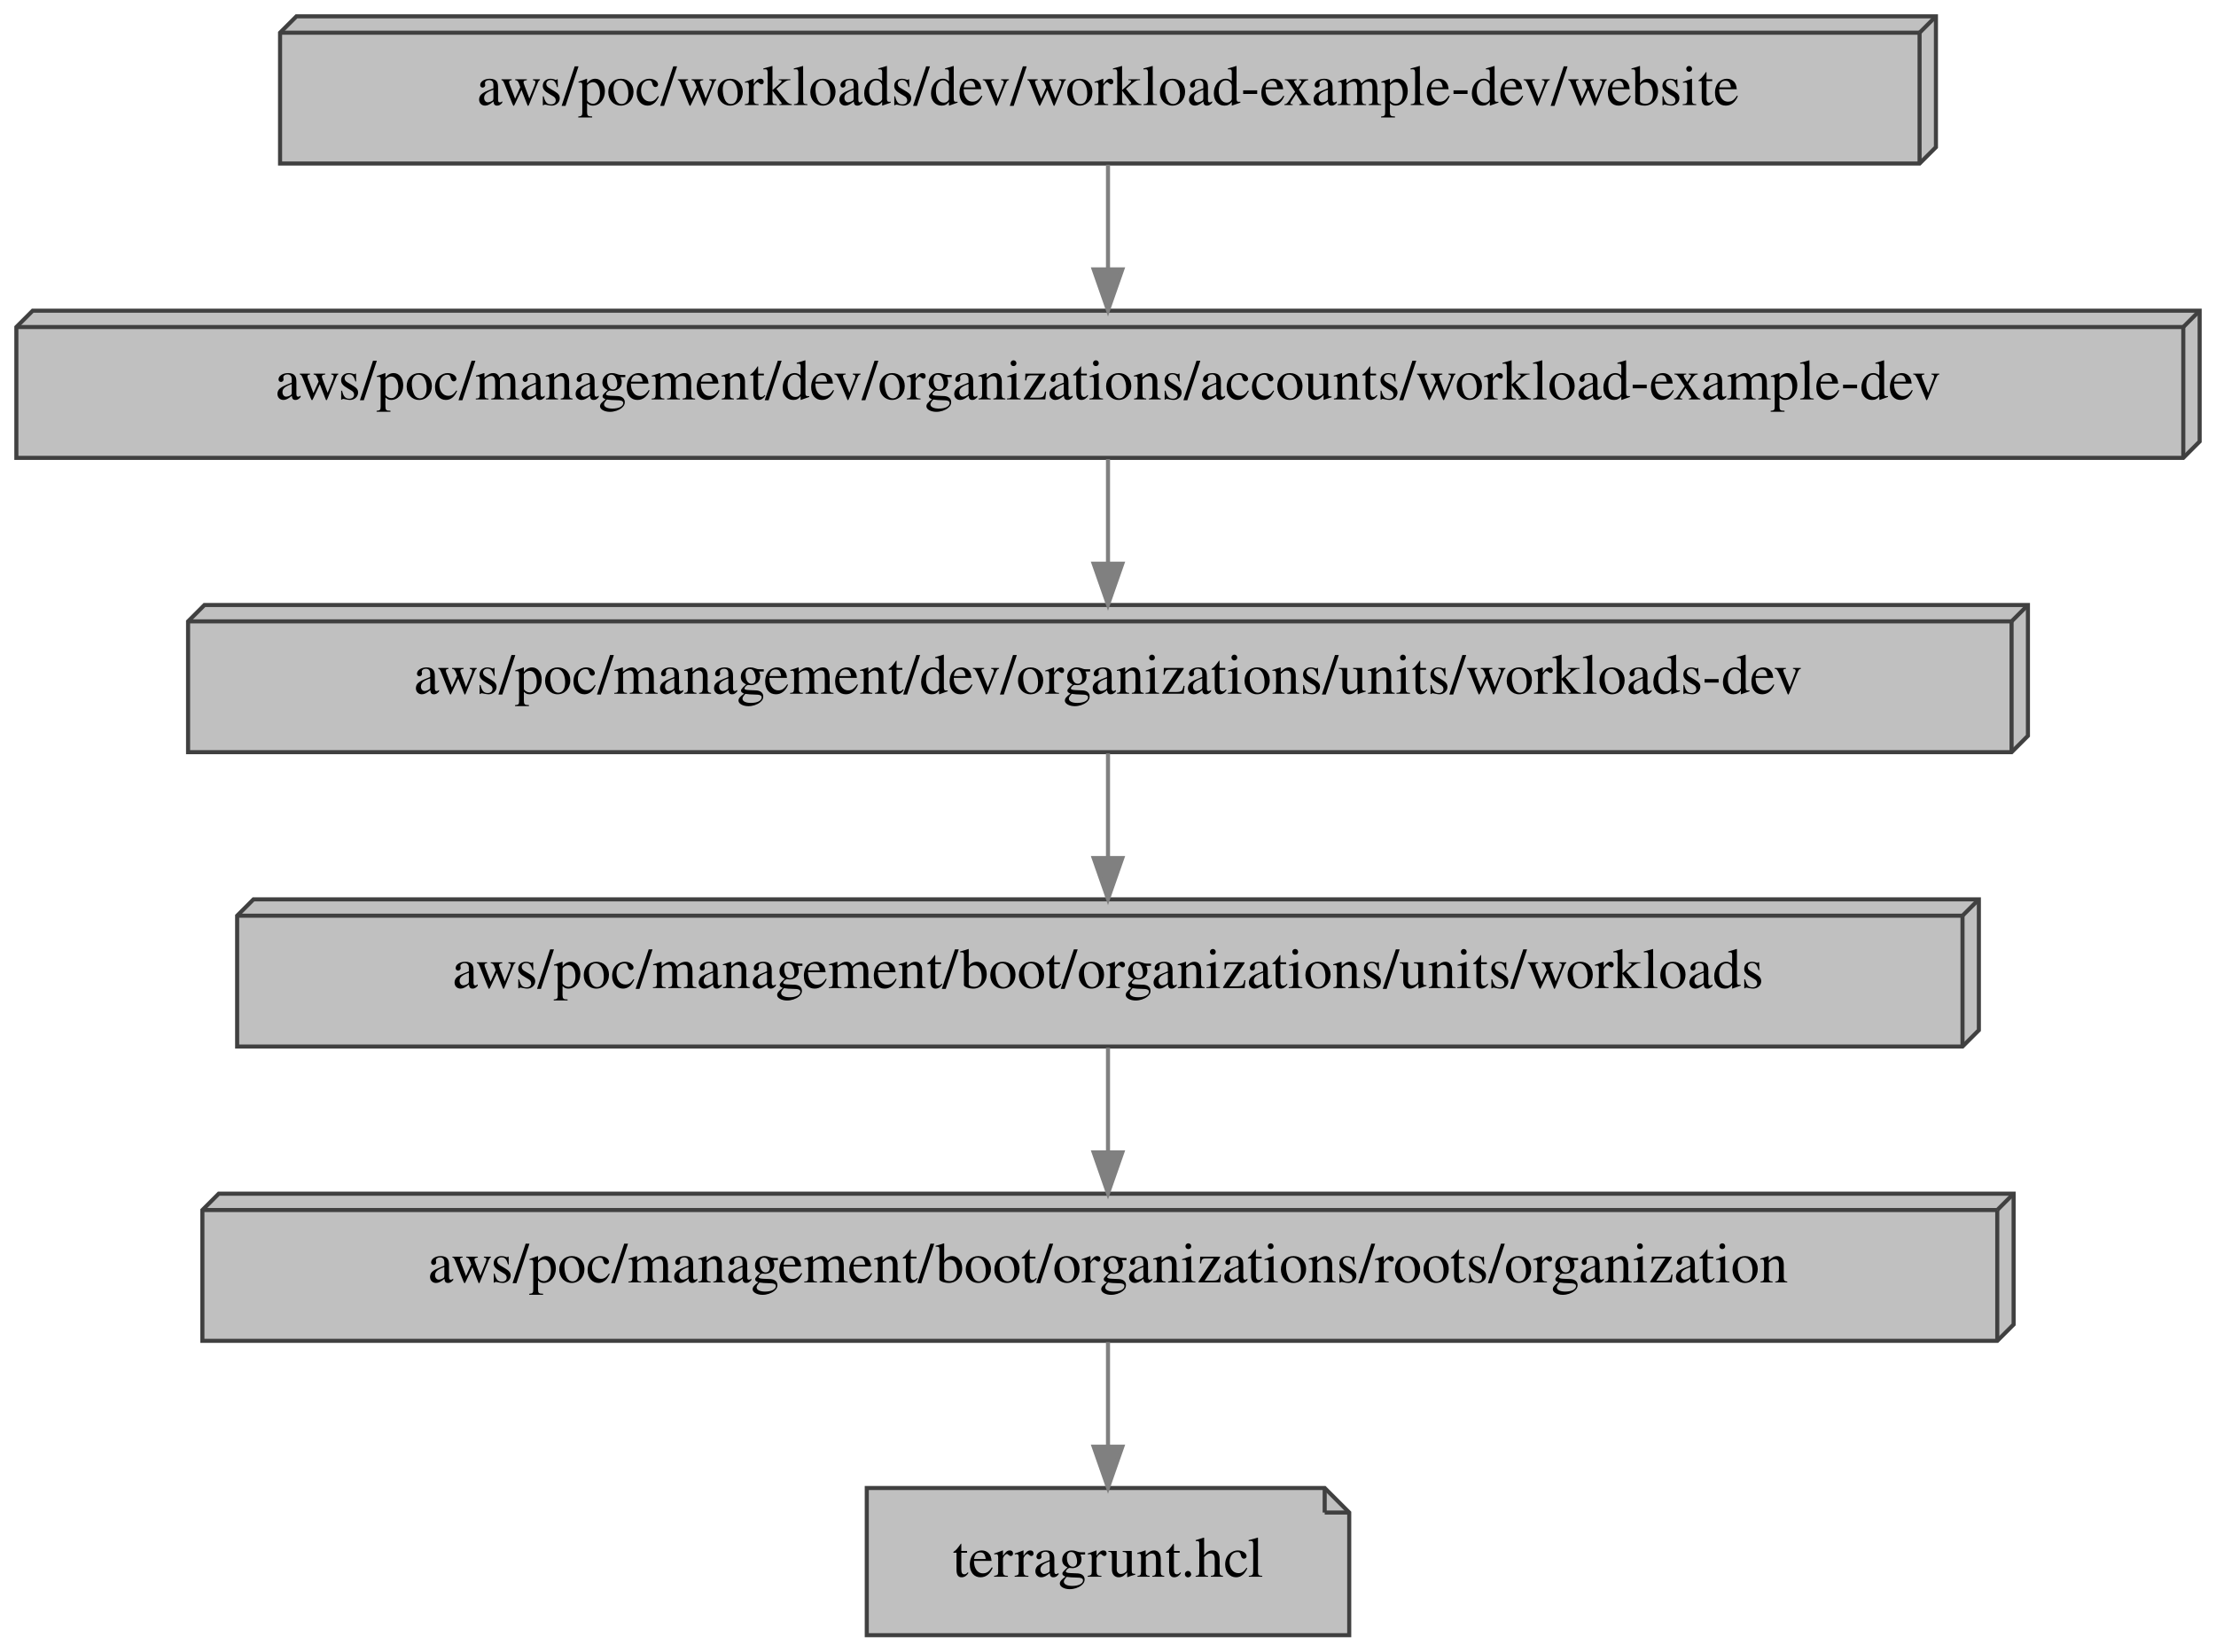
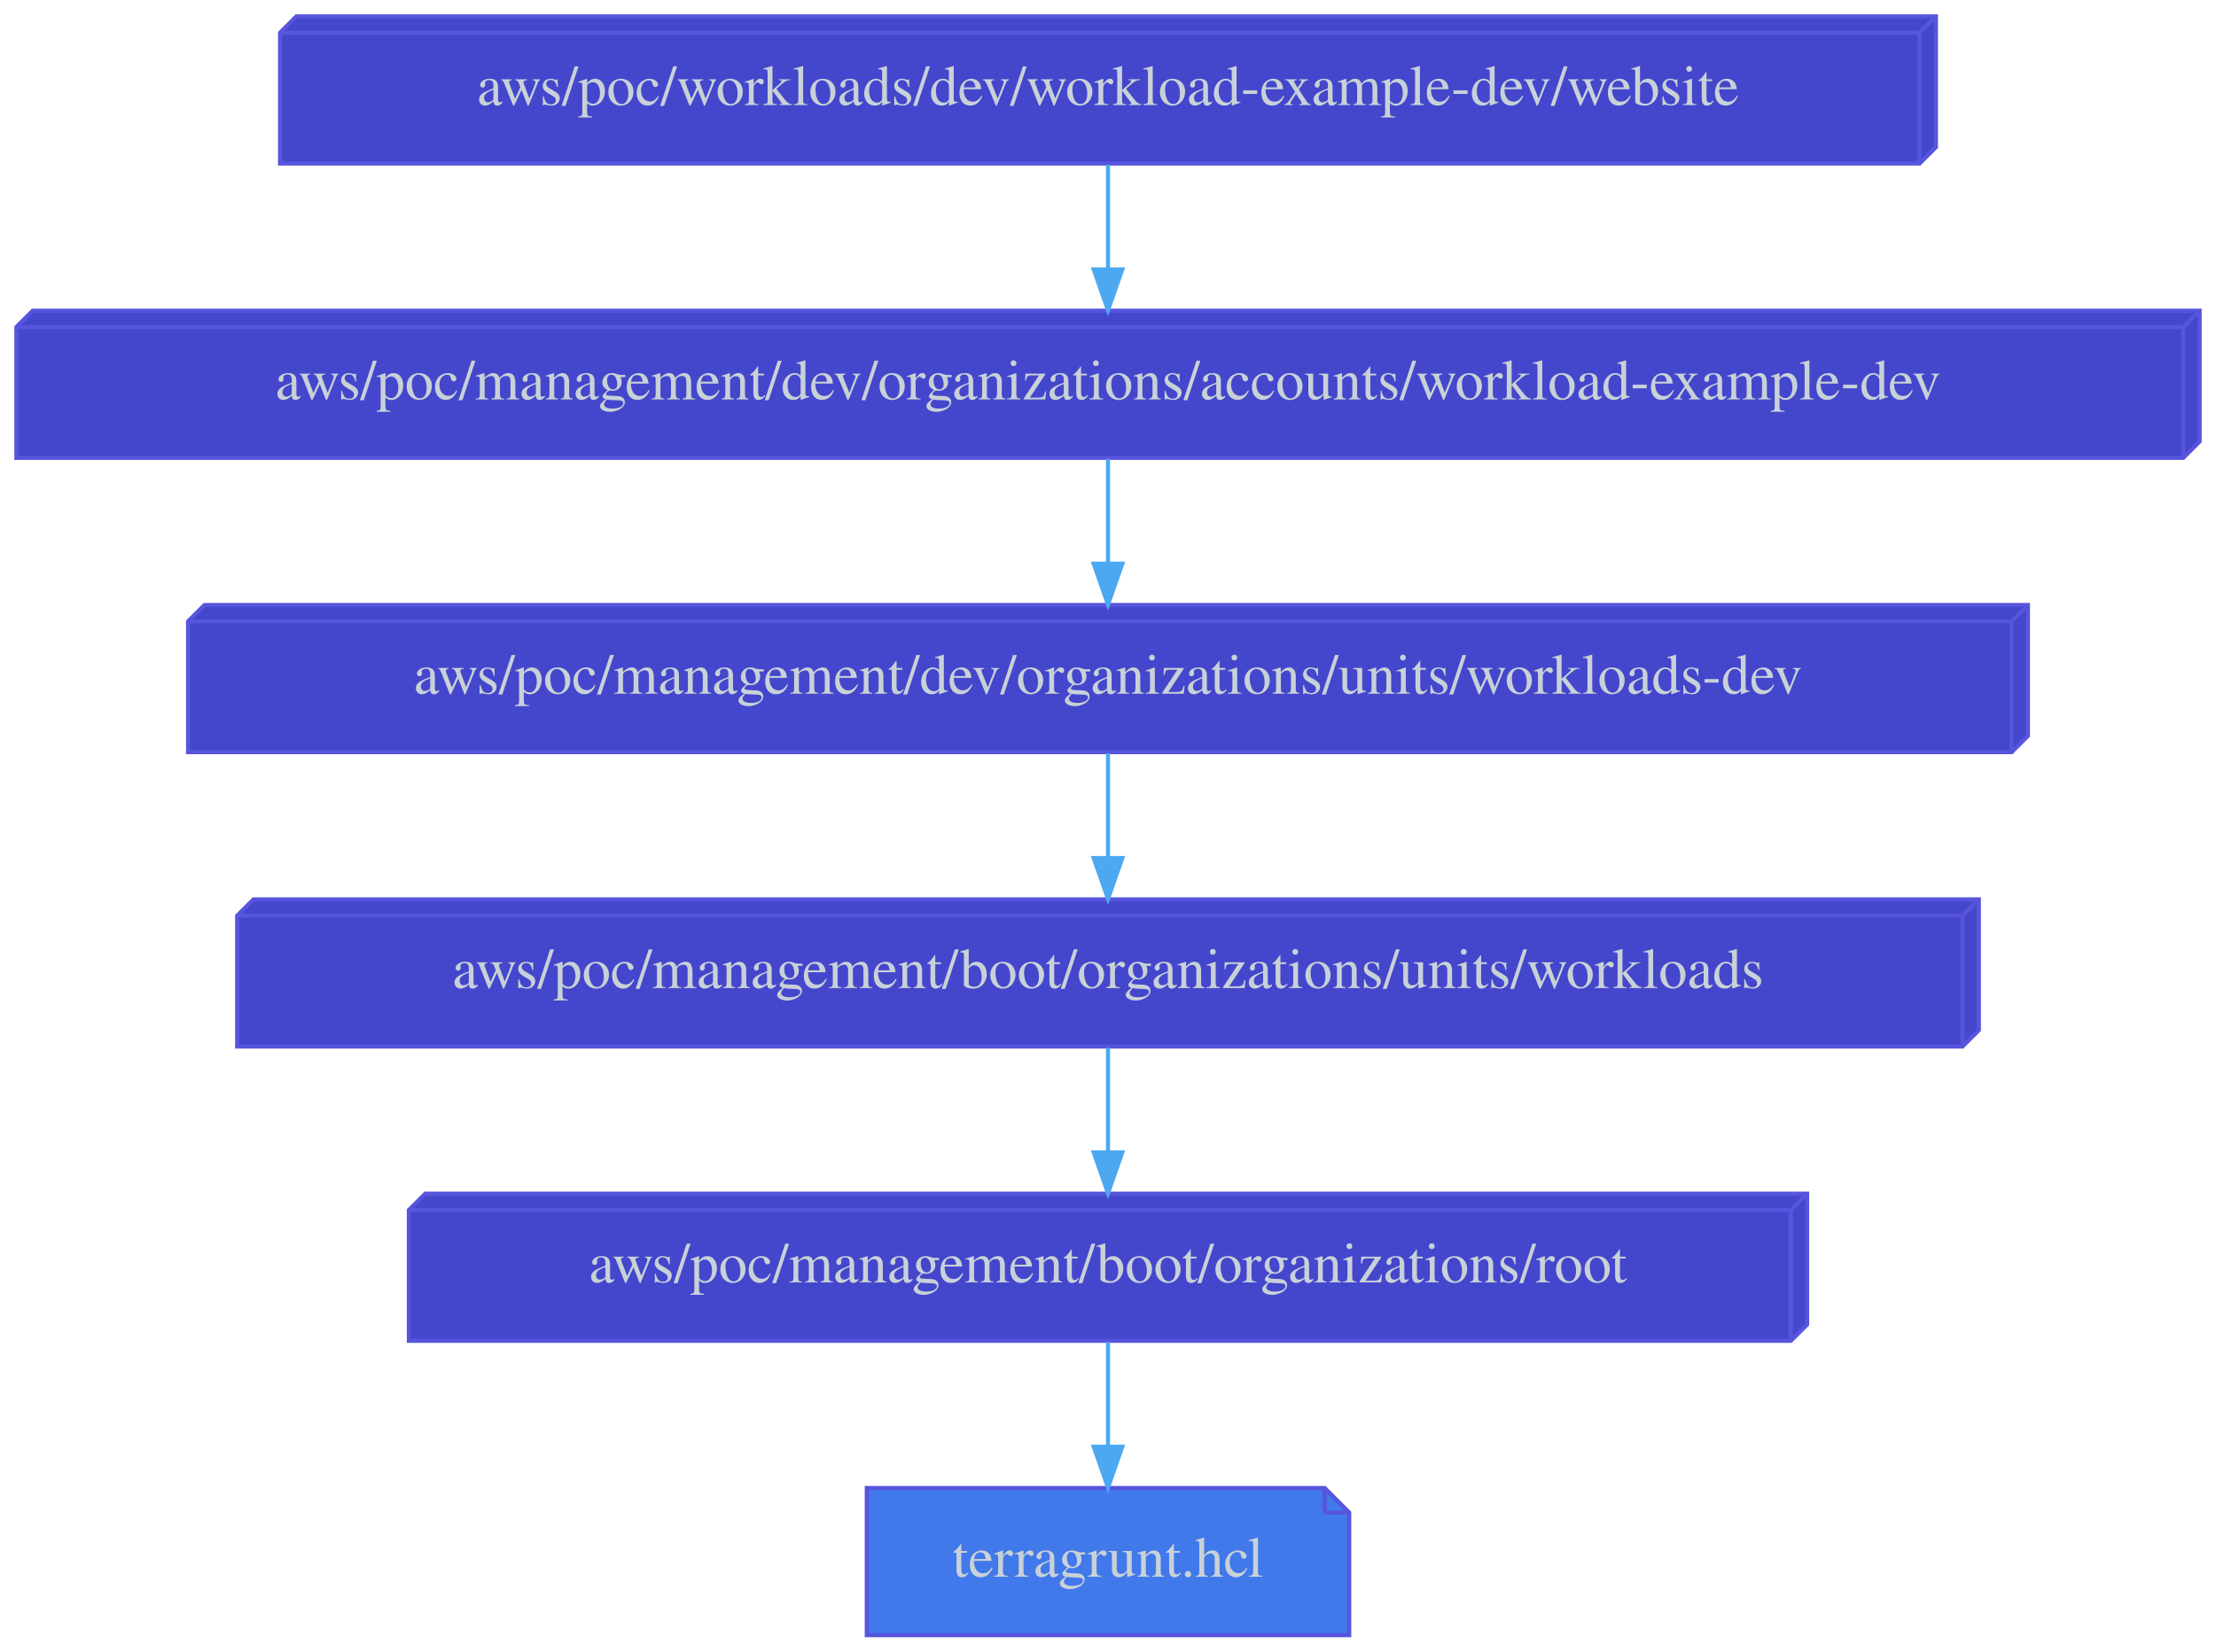
<svg xmlns="http://www.w3.org/2000/svg" width="542pt" height="404pt" viewBox="0.00 0.00 542.00 404.00">
  <g id="graph0" class="graph" transform="scale(1 1) rotate(0) translate(4 400)">
    <polygon fill="transparent" stroke="transparent" points="-4,4 -4,-400 538,-400 538,4 -4,4" />
    <g id="node1" class="node">
-       <polygon fill="#c0c0c0" stroke="#404040" points="320,-36 208,-36 208,0 326,0 326,-30 320,-36" />
-       <polyline fill="none" stroke="#404040" points="320,-36 320,-30 " />
-       <polyline fill="none" stroke="#404040" points="326,-30 320,-30 " />
-       <text text-anchor="middle" x="267" y="-14.3" font-family="Times,serif" font-size="14.00">terragrunt.hcl</text>
+       <polygon fill="#4179ea" stroke="#5754dd" points="320,-36 208,-36 208,0 326,0 326,-30 320,-36" />
+       <polyline fill="none" stroke="#5754dd" points="320,-36 320,-30 " />
+       <polyline fill="none" stroke="#5754dd" points="326,-30 320,-30 " />
+       <text text-anchor="middle" x="267" y="-14.3" font-family="Times,serif" font-size="14.00" fill="#c9d1d8">terragrunt.hcl</text>
    </g>
    <g id="node2" class="node">
-       <polygon fill="#c0c0c0" stroke="#404040" points="488.5,-108 49.5,-108 45.5,-104 45.5,-72 484.5,-72 488.5,-76 488.5,-108" />
-       <polyline fill="none" stroke="#404040" points="484.5,-104 45.5,-104 " />
-       <polyline fill="none" stroke="#404040" points="484.5,-104 484.5,-72 " />
-       <polyline fill="none" stroke="#404040" points="484.5,-104 488.5,-108 " />
-       <text text-anchor="middle" x="267" y="-86.3" font-family="Times,serif" font-size="14.00">aws/poc/management/boot/organizations/roots/organization</text>
+       <polygon fill="#4447cc" stroke="#5754dd" points="438,-108 100,-108 96,-104 96,-72 434,-72 438,-76 438,-108" />
+       <polyline fill="none" stroke="#5754dd" points="434,-104 96,-104 " />
+       <polyline fill="none" stroke="#5754dd" points="434,-104 434,-72 " />
+       <polyline fill="none" stroke="#5754dd" points="434,-104 438,-108 " />
+       <text text-anchor="middle" x="267" y="-86.3" font-family="Times,serif" font-size="14.00" fill="#c9d1d8">aws/poc/management/boot/organizations/root</text>
    </g>
    <g id="edge1" class="edge">
-       <path fill="none" stroke="#808080" d="M267,-71.7C267,-63.98 267,-54.71 267,-46.11" />
-       <polygon fill="#808080" stroke="#808080" points="270.5,-46.1 267,-36.1 263.5,-46.1 270.5,-46.1" />
+       <path fill="none" stroke="#4ba8f1" d="M267,-71.7C267,-63.98 267,-54.71 267,-46.11" />
+       <polygon fill="#4ba8f1" stroke="#4ba8f1" points="270.5,-46.1 267,-36.1 263.5,-46.1 270.5,-46.1" />
    </g>
    <g id="node3" class="node">
-       <polygon fill="#c0c0c0" stroke="#404040" points="480,-180 58,-180 54,-176 54,-144 476,-144 480,-148 480,-180" />
-       <polyline fill="none" stroke="#404040" points="476,-176 54,-176 " />
-       <polyline fill="none" stroke="#404040" points="476,-176 476,-144 " />
-       <polyline fill="none" stroke="#404040" points="476,-176 480,-180 " />
-       <text text-anchor="middle" x="267" y="-158.3" font-family="Times,serif" font-size="14.00">aws/poc/management/boot/organizations/units/workloads</text>
+       <polygon fill="#4447cc" stroke="#5754dd" points="480,-180 58,-180 54,-176 54,-144 476,-144 480,-148 480,-180" />
+       <polyline fill="none" stroke="#5754dd" points="476,-176 54,-176 " />
+       <polyline fill="none" stroke="#5754dd" points="476,-176 476,-144 " />
+       <polyline fill="none" stroke="#5754dd" points="476,-176 480,-180 " />
+       <text text-anchor="middle" x="267" y="-158.3" font-family="Times,serif" font-size="14.00" fill="#c9d1d8">aws/poc/management/boot/organizations/units/workloads</text>
    </g>
    <g id="edge2" class="edge">
-       <path fill="none" stroke="#808080" d="M267,-143.7C267,-135.98 267,-126.71 267,-118.11" />
-       <polygon fill="#808080" stroke="#808080" points="270.5,-118.1 267,-108.1 263.5,-118.1 270.5,-118.1" />
+       <path fill="none" stroke="#4ba8f1" d="M267,-143.7C267,-135.98 267,-126.71 267,-118.11" />
+       <polygon fill="#4ba8f1" stroke="#4ba8f1" points="270.5,-118.1 267,-108.1 263.5,-118.1 270.5,-118.1" />
    </g>
    <g id="node4" class="node">
-       <polygon fill="#c0c0c0" stroke="#404040" points="534,-324 4,-324 0,-320 0,-288 530,-288 534,-292 534,-324" />
-       <polyline fill="none" stroke="#404040" points="530,-320 0,-320 " />
-       <polyline fill="none" stroke="#404040" points="530,-320 530,-288 " />
-       <polyline fill="none" stroke="#404040" points="530,-320 534,-324 " />
-       <text text-anchor="middle" x="267" y="-302.3" font-family="Times,serif" font-size="14.00">aws/poc/management/dev/organizations/accounts/workload-example-dev</text>
+       <polygon fill="#4447cc" stroke="#5754dd" points="534,-324 4,-324 0,-320 0,-288 530,-288 534,-292 534,-324" />
+       <polyline fill="none" stroke="#5754dd" points="530,-320 0,-320 " />
+       <polyline fill="none" stroke="#5754dd" points="530,-320 530,-288 " />
+       <polyline fill="none" stroke="#5754dd" points="530,-320 534,-324 " />
+       <text text-anchor="middle" x="267" y="-302.3" font-family="Times,serif" font-size="14.00" fill="#c9d1d8">aws/poc/management/dev/organizations/accounts/workload-example-dev</text>
    </g>
    <g id="node5" class="node">
-       <polygon fill="#c0c0c0" stroke="#404040" points="492,-252 46,-252 42,-248 42,-216 488,-216 492,-220 492,-252" />
-       <polyline fill="none" stroke="#404040" points="488,-248 42,-248 " />
-       <polyline fill="none" stroke="#404040" points="488,-248 488,-216 " />
-       <polyline fill="none" stroke="#404040" points="488,-248 492,-252 " />
-       <text text-anchor="middle" x="267" y="-230.3" font-family="Times,serif" font-size="14.00">aws/poc/management/dev/organizations/units/workloads-dev</text>
+       <polygon fill="#4447cc" stroke="#5754dd" points="492,-252 46,-252 42,-248 42,-216 488,-216 492,-220 492,-252" />
+       <polyline fill="none" stroke="#5754dd" points="488,-248 42,-248 " />
+       <polyline fill="none" stroke="#5754dd" points="488,-248 488,-216 " />
+       <polyline fill="none" stroke="#5754dd" points="488,-248 492,-252 " />
+       <text text-anchor="middle" x="267" y="-230.3" font-family="Times,serif" font-size="14.00" fill="#c9d1d8">aws/poc/management/dev/organizations/units/workloads-dev</text>
    </g>
    <g id="edge3" class="edge">
-       <path fill="none" stroke="#808080" d="M267,-287.7C267,-279.98 267,-270.71 267,-262.11" />
-       <polygon fill="#808080" stroke="#808080" points="270.5,-262.1 267,-252.1 263.5,-262.1 270.5,-262.1" />
+       <path fill="none" stroke="#4ba8f1" d="M267,-287.7C267,-279.98 267,-270.71 267,-262.11" />
+       <polygon fill="#4ba8f1" stroke="#4ba8f1" points="270.5,-262.1 267,-252.1 263.5,-262.1 270.5,-262.1" />
    </g>
    <g id="edge4" class="edge">
-       <path fill="none" stroke="#808080" d="M267,-215.7C267,-207.98 267,-198.71 267,-190.11" />
-       <polygon fill="#808080" stroke="#808080" points="270.5,-190.1 267,-180.1 263.5,-190.1 270.5,-190.1" />
+       <path fill="none" stroke="#4ba8f1" d="M267,-215.7C267,-207.98 267,-198.71 267,-190.11" />
+       <polygon fill="#4ba8f1" stroke="#4ba8f1" points="270.5,-190.1 267,-180.1 263.5,-190.1 270.5,-190.1" />
    </g>
    <g id="node6" class="node">
-       <polygon fill="#c0c0c0" stroke="#404040" points="469.5,-396 68.5,-396 64.5,-392 64.5,-360 465.5,-360 469.5,-364 469.5,-396" />
-       <polyline fill="none" stroke="#404040" points="465.5,-392 64.5,-392 " />
-       <polyline fill="none" stroke="#404040" points="465.5,-392 465.5,-360 " />
-       <polyline fill="none" stroke="#404040" points="465.5,-392 469.5,-396 " />
-       <text text-anchor="middle" x="267" y="-374.3" font-family="Times,serif" font-size="14.00">aws/poc/workloads/dev/workload-example-dev/website</text>
+       <polygon fill="#4447cc" stroke="#5754dd" points="469.5,-396 68.5,-396 64.5,-392 64.5,-360 465.5,-360 469.5,-364 469.5,-396" />
+       <polyline fill="none" stroke="#5754dd" points="465.5,-392 64.5,-392 " />
+       <polyline fill="none" stroke="#5754dd" points="465.5,-392 465.5,-360 " />
+       <polyline fill="none" stroke="#5754dd" points="465.5,-392 469.5,-396 " />
+       <text text-anchor="middle" x="267" y="-374.3" font-family="Times,serif" font-size="14.00" fill="#c9d1d8">aws/poc/workloads/dev/workload-example-dev/website</text>
    </g>
    <g id="edge5" class="edge">
-       <path fill="none" stroke="#808080" d="M267,-359.7C267,-351.98 267,-342.71 267,-334.11" />
-       <polygon fill="#808080" stroke="#808080" points="270.5,-334.1 267,-324.1 263.5,-334.1 270.5,-334.1" />
+       <path fill="none" stroke="#4ba8f1" d="M267,-359.7C267,-351.98 267,-342.71 267,-334.11" />
+       <polygon fill="#4ba8f1" stroke="#4ba8f1" points="270.5,-334.1 267,-324.1 263.5,-334.1 270.5,-334.1" />
    </g>
  </g>
</svg>
